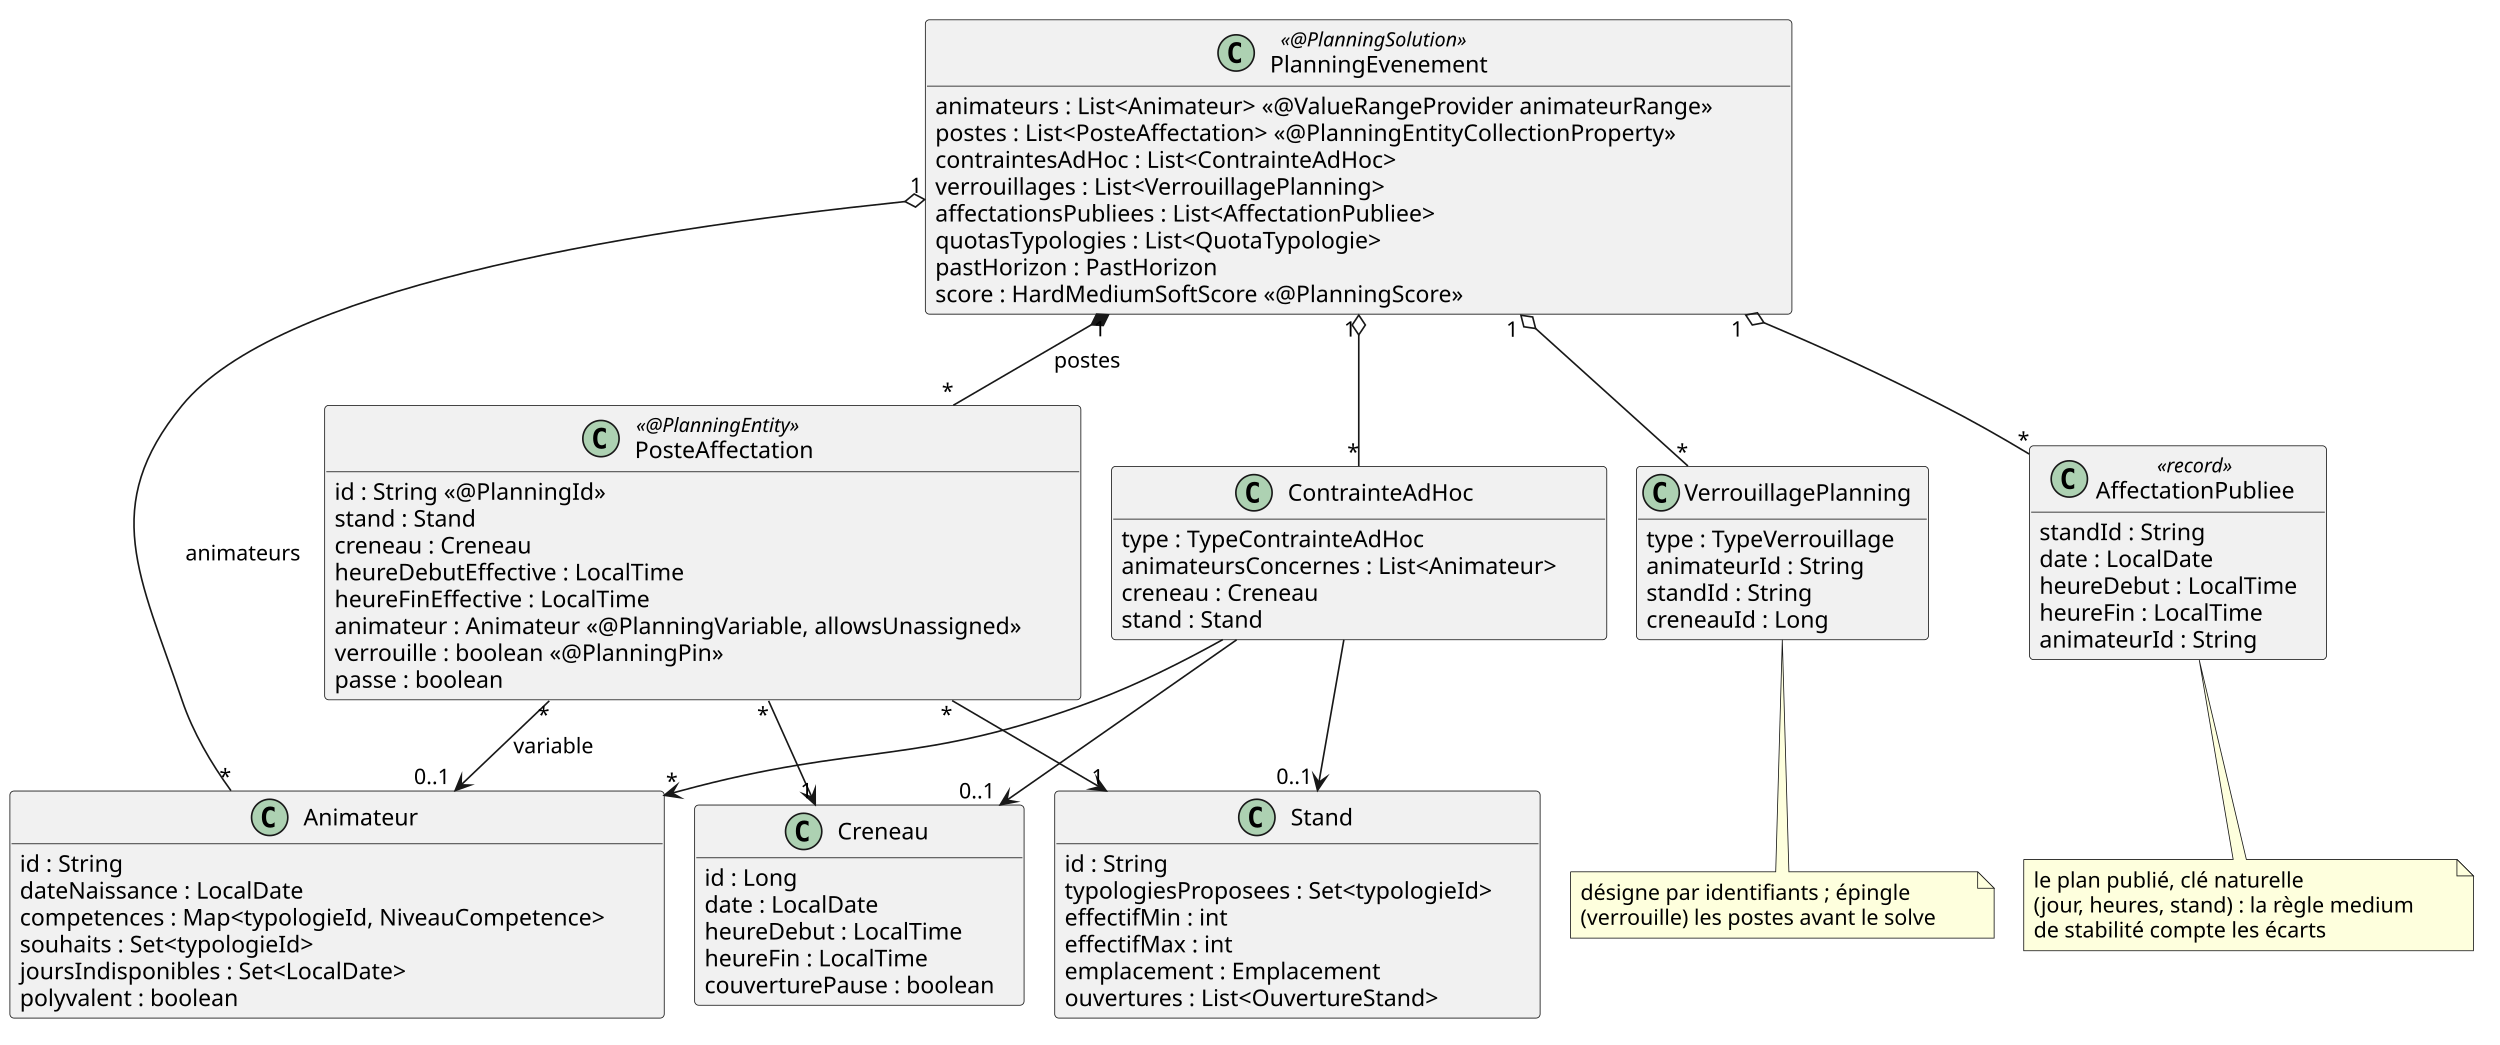
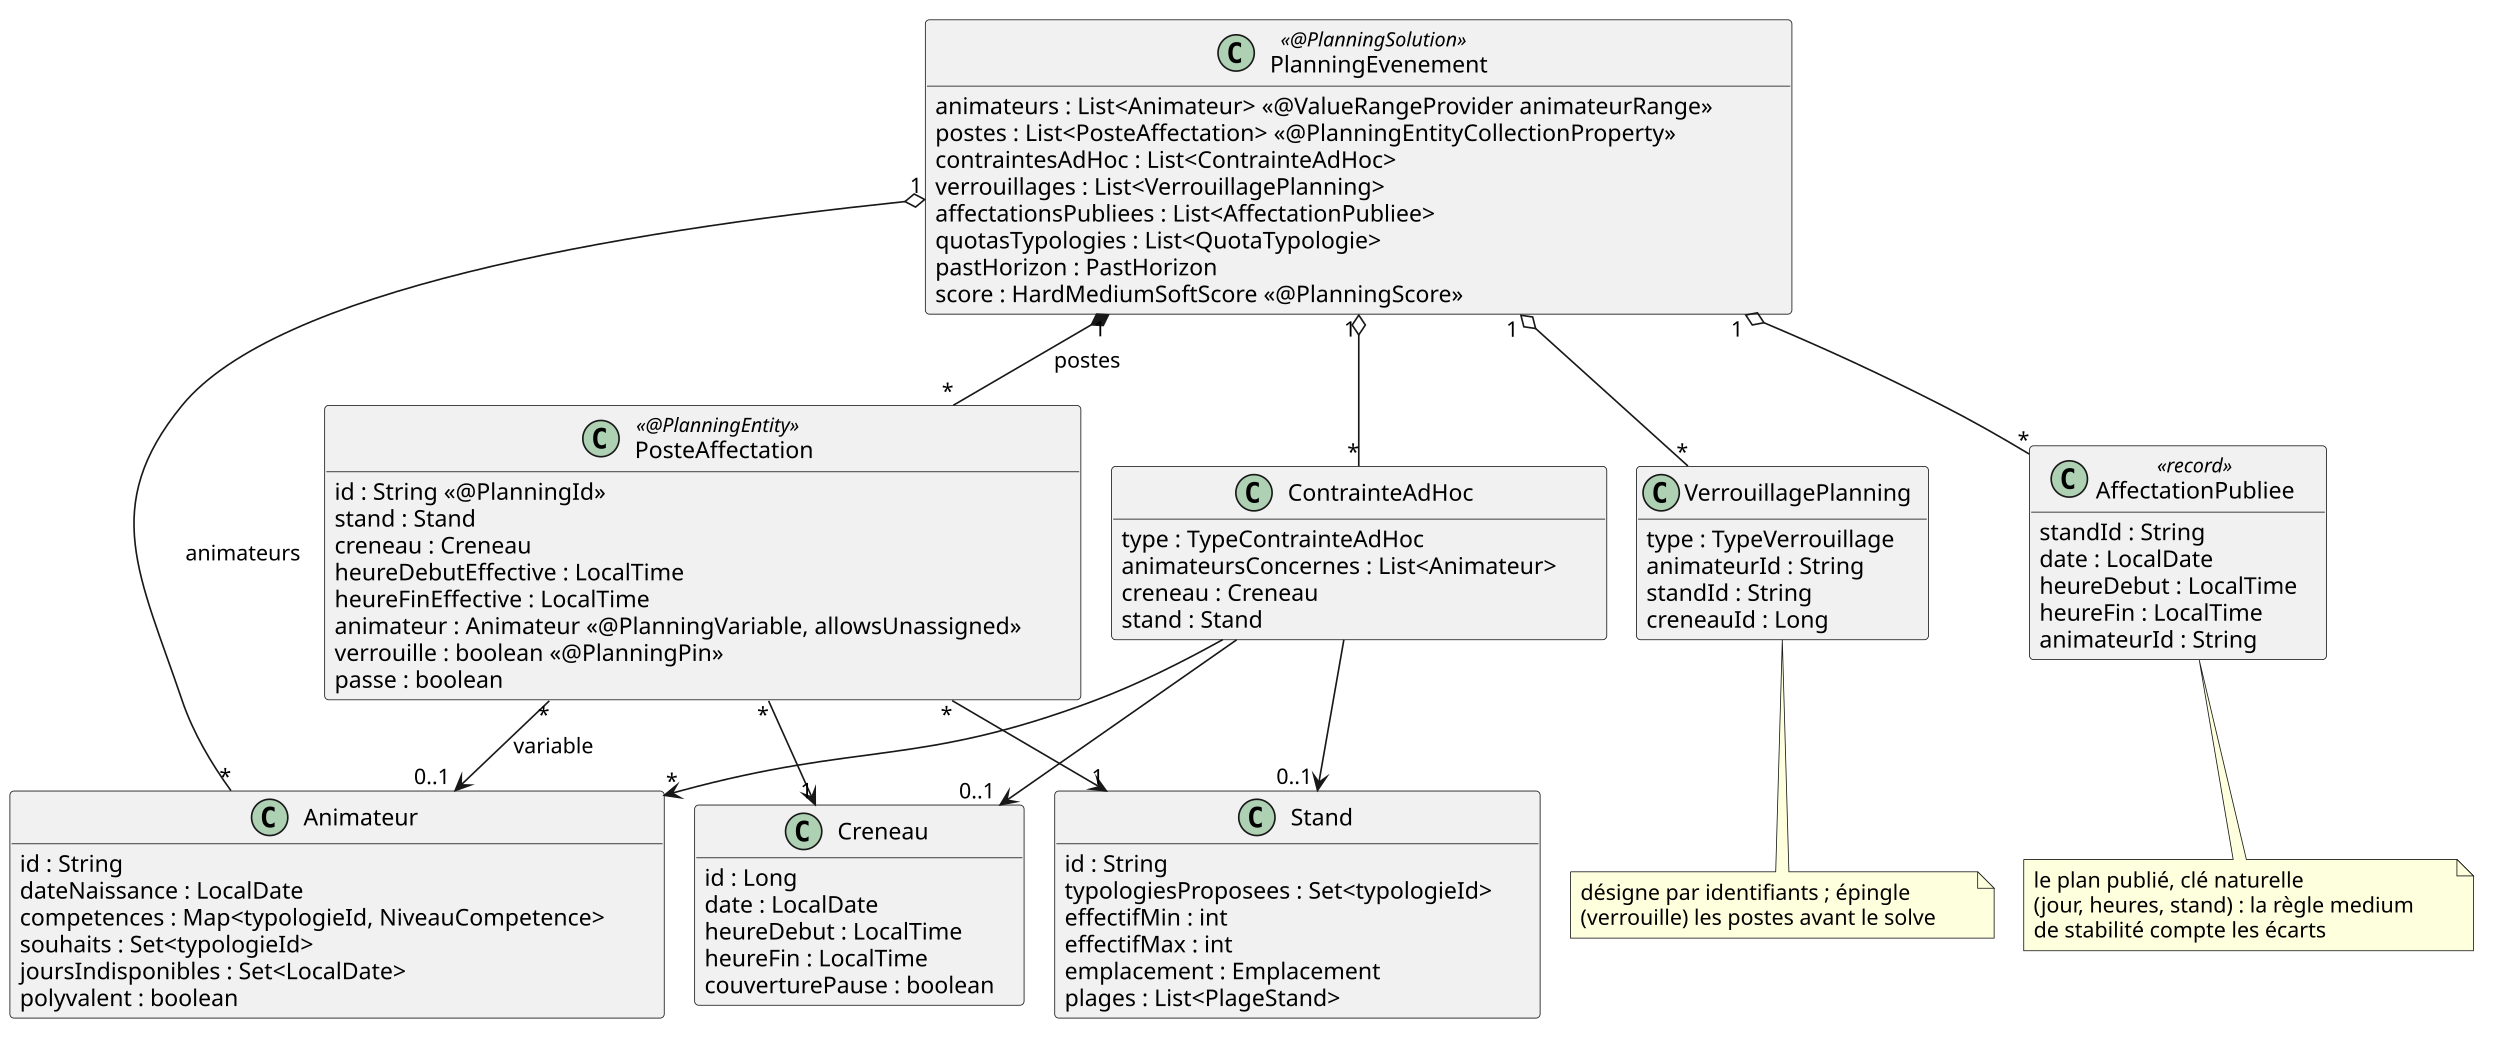
<svg xmlns="http://www.w3.org/2000/svg" version="1.1" data-diagram-type="CLASS" style="width:1517px;height:634px;background:#FFFFFF;" width="1517px" height="634px" viewBox="0 0 1517 634" zoomAndPan="magnify" preserveAspectRatio="none" contentStyleType="text/css">
  <defs />
  <g font-family="sans-serif" lengthAdjust="spacing">
    <g class="entity" data-qualified-name="PlanningEvenement" id="ent0001" data-source-line="12">
      <rect x="561.5" y="12" width="525.83" height="178.641" fill="#F1F1F1" style="stroke:#181818;stroke-width:0.5;" rx="2.5" ry="2.5" />
      <ellipse cx="750.09" cy="32.133" rx="11" ry="11" fill="#ADD1B2" style="stroke:#181818;stroke-width:1;" />
      <path d="M753.059,37.773 Q752.48,38.07 751.84,38.211 Q751.199,38.367 750.496,38.367 Q747.996,38.367 746.668,36.727 Q745.355,35.07 745.355,31.945 Q745.355,28.82 746.668,27.164 Q747.996,25.508 750.496,25.508 Q751.199,25.508 751.84,25.664 Q752.496,25.82 753.059,26.117 L753.059,28.836 Q752.434,28.258 751.84,27.992 Q751.246,27.711 750.621,27.711 Q749.277,27.711 748.59,28.789 Q747.902,29.852 747.902,31.945 Q747.902,34.039 748.59,35.117 Q749.277,36.18 750.621,36.18 Q751.246,36.18 751.84,35.914 Q752.434,35.633 753.059,35.055 L753.059,37.773 Z " fill="#000" />
      <text x="777.035" y="28.139" fill="#000" font-size="12" textLength="127.26" font-style="italic">«@PlanningSolution»</text>
      <text x="770.59" y="43.964" fill="#000" font-size="14" textLength="140.15">PlanningEvenement</text>
      <line x1="562.5" y1="52.266" x2="1086.33" y2="52.266" style="stroke:#181818;stroke-width:0.5;" />
      <text x="567.5" y="69.261" fill="#000" font-size="14" textLength="513.83">animateurs : List&lt;Animateur&gt; «@ValueRangeProvider animateurRange»</text>
      <text x="567.5" y="85.558" fill="#000" font-size="14" textLength="488.53">postes : List&lt;PosteAffectation&gt; «@PlanningEntityCollectionProperty»</text>
      <text x="567.5" y="101.854" fill="#000" font-size="14" textLength="305.081">contraintesAdHoc : List&lt;ContrainteAdHoc&gt;</text>
      <text x="567.5" y="118.151" fill="#000" font-size="14" textLength="297.637">verrouillages : List&lt;VerrouillagePlanning&gt;</text>
      <text x="567.5" y="134.448" fill="#000" font-size="14" textLength="330.818">affectationsPubliees : List&lt;AffectationPubliee&gt;</text>
      <text x="567.5" y="150.745" fill="#000" font-size="14" textLength="295.326">quotasTypologies : List&lt;QuotaTypologie&gt;</text>
      <text x="567.5" y="167.042" fill="#000" font-size="14" textLength="180.722">pastHorizon : PastHorizon</text>
      <text x="567.5" y="183.339" fill="#000" font-size="14" textLength="344.066">score : HardMediumSoftScore «@PlanningScore»</text>
    </g>
    <g class="entity" data-qualified-name="PosteAffectation" id="ent0002" data-source-line="23">
      <rect x="197" y="246" width="458.858" height="178.641" fill="#F1F1F1" style="stroke:#181818;stroke-width:0.5;" rx="2.5" ry="2.5" />
      <ellipse cx="364.662" cy="266.133" rx="11" ry="11" fill="#ADD1B2" style="stroke:#181818;stroke-width:1;" />
      <path d="M367.63,271.773 Q367.052,272.07 366.412,272.211 Q365.771,272.367 365.068,272.367 Q362.568,272.367 361.24,270.727 Q359.927,269.07 359.927,265.945 Q359.927,262.82 361.24,261.164 Q362.568,259.508 365.068,259.508 Q365.771,259.508 366.412,259.664 Q367.068,259.82 367.63,260.117 L367.63,262.836 Q367.005,262.258 366.412,261.992 Q365.818,261.711 365.193,261.711 Q363.849,261.711 363.162,262.789 Q362.474,263.852 362.474,265.945 Q362.474,268.039 363.162,269.117 Q363.849,270.18 365.193,270.18 Q365.818,270.18 366.412,269.914 Q367.005,269.633 367.63,269.055 L367.63,271.773 Z " fill="#000" />
      <text x="385.975" y="262.139" fill="#000" font-size="12" textLength="113.408" font-style="italic">«@PlanningEntity»</text>
      <text x="385.162" y="277.964" fill="#000" font-size="14" textLength="115.035">PosteAffectation</text>
      <line x1="198" y1="286.266" x2="654.858" y2="286.266" style="stroke:#181818;stroke-width:0.5;" />
      <text x="203" y="303.261" fill="#000" font-size="14" textLength="177.078">id : String «@PlanningId»</text>
      <text x="203" y="319.558" fill="#000" font-size="14" textLength="93.454">stand : Stand</text>
      <text x="203" y="335.854" fill="#000" font-size="14" textLength="129.705">creneau : Creneau</text>
      <text x="203" y="352.151" fill="#000" font-size="14" textLength="229.503">heureDebutEffective : LocalTime</text>
      <text x="203" y="368.448" fill="#000" font-size="14" textLength="207.676">heureFinEffective : LocalTime</text>
      <text x="203" y="384.745" fill="#000" font-size="14" textLength="446.858">animateur : Animateur «@PlanningVariable, allowsUnassigned»</text>
      <text x="203" y="401.042" fill="#000" font-size="14" textLength="252.813">verrouille : boolean «@PlanningPin»</text>
      <text x="203" y="417.339" fill="#000" font-size="14" textLength="110.257">passe : boolean</text>
    </g>
    <g class="entity" data-qualified-name="Animateur" id="ent0003" data-source-line="34">
      <rect x="6" y="480" width="397.068" height="137.781" fill="#F1F1F1" style="stroke:#181818;stroke-width:0.5;" rx="2.5" ry="2.5" />
      <ellipse cx="163.64" cy="496" rx="11" ry="11" fill="#ADD1B2" style="stroke:#181818;stroke-width:1;" />
      <path d="M166.609,501.641 Q166.031,501.938 165.39,502.078 Q164.75,502.234 164.046,502.234 Q161.546,502.234 160.218,500.594 Q158.906,498.938 158.906,495.813 Q158.906,492.688 160.218,491.031 Q161.546,489.375 164.046,489.375 Q164.75,489.375 165.39,489.531 Q166.046,489.688 166.609,489.984 L166.609,492.703 Q165.984,492.125 165.39,491.859 Q164.796,491.578 164.171,491.578 Q162.828,491.578 162.14,492.656 Q161.453,493.719 161.453,495.813 Q161.453,497.906 162.14,498.984 Q162.828,500.047 164.171,500.047 Q164.796,500.047 165.39,499.781 Q165.984,499.5 166.609,498.922 L166.609,501.641 Z " fill="#000" />
      <text x="184.14" y="500.847" fill="#000" font-size="14" textLength="73.288">Animateur</text>
      <line x1="7" y1="512" x2="402.068" y2="512" style="stroke:#181818;stroke-width:0.5;" />
      <text x="12" y="528.995" fill="#000" font-size="14" textLength="68.175">id : String</text>
      <text x="12" y="545.292" fill="#000" font-size="14" textLength="186.471">dateNaissance : LocalDate</text>
      <text x="12" y="561.589" fill="#000" font-size="14" textLength="385.068">competences : Map&lt;typologieId, NiveauCompetence&gt;</text>
      <text x="12" y="577.886" fill="#000" font-size="14" textLength="197.012">souhaits : Set&lt;typologieId&gt;</text>
      <text x="12" y="594.183" fill="#000" font-size="14" textLength="256.409">joursIndisponibles : Set&lt;LocalDate&gt;</text>
      <text x="12" y="610.479" fill="#000" font-size="14" textLength="142.946">polyvalent : boolean</text>
    </g>
    <g class="entity" data-qualified-name="Stand" id="ent0004" data-source-line="43">
      <rect x="640" y="480" width="294.55" height="137.781" fill="#F1F1F1" style="stroke:#181818;stroke-width:0.5;" rx="2.5" ry="2.5" />
      <ellipse cx="762.667" cy="496" rx="11" ry="11" fill="#ADD1B2" style="stroke:#181818;stroke-width:1;" />
      <path d="M765.636,501.641 Q765.058,501.938 764.417,502.078 Q763.777,502.234 763.074,502.234 Q760.574,502.234 759.246,500.594 Q757.933,498.938 757.933,495.813 Q757.933,492.688 759.246,491.031 Q760.574,489.375 763.074,489.375 Q763.777,489.375 764.417,489.531 Q765.074,489.688 765.636,489.984 L765.636,492.703 Q765.011,492.125 764.417,491.859 Q763.824,491.578 763.199,491.578 Q761.855,491.578 761.167,492.656 Q760.48,493.719 760.48,495.813 Q760.48,497.906 761.167,498.984 Q761.855,500.047 763.199,500.047 Q763.824,500.047 764.417,499.781 Q765.011,499.5 765.636,498.922 L765.636,501.641 Z " fill="#000" />
      <text x="783.167" y="500.847" fill="#000" font-size="14" textLength="40.715">Stand</text>
      <line x1="641" y1="512" x2="933.55" y2="512" style="stroke:#181818;stroke-width:0.5;" />
      <text x="646" y="528.995" fill="#000" font-size="14" textLength="68.175">id : String</text>
      <text x="646" y="545.292" fill="#000" font-size="14" textLength="282.55">typologiesProposees : Set&lt;typologieId&gt;</text>
      <text x="646" y="561.589" fill="#000" font-size="14" textLength="105.8">effectifMin : int</text>
      <text x="646" y="577.886" fill="#000" font-size="14" textLength="109.901">effectifMax : int</text>
      <text x="646" y="594.183" fill="#000" font-size="14" textLength="206.91">emplacement : Emplacement</text>
-       <text x="646" y="610.479" fill="#000" font-size="14" textLength="249.662">ouvertures : List&lt;OuvertureStand&gt;</text>
+       <text x="646" y="610.479" fill="#000" font-size="14" textLength="186.826">plages : List&lt;PlageStand&gt;</text>
    </g>
    <g class="entity" data-qualified-name="Creneau" id="ent0005" data-source-line="52">
      <rect x="421.5" y="488.5" width="199.913" height="121.484" fill="#F1F1F1" style="stroke:#181818;stroke-width:0.5;" rx="2.5" ry="2.5" />
      <ellipse cx="487.665" cy="504.5" rx="11" ry="11" fill="#ADD1B2" style="stroke:#181818;stroke-width:1;" />
      <path d="M490.634,510.141 Q490.056,510.438 489.415,510.578 Q488.774,510.734 488.071,510.734 Q485.571,510.734 484.243,509.094 Q482.931,507.438 482.931,504.313 Q482.931,501.188 484.243,499.531 Q485.571,497.875 488.071,497.875 Q488.774,497.875 489.415,498.031 Q490.071,498.188 490.634,498.484 L490.634,501.203 Q490.009,500.625 489.415,500.359 Q488.821,500.078 488.196,500.078 Q486.853,500.078 486.165,501.156 Q485.478,502.219 485.478,504.313 Q485.478,506.406 486.165,507.484 Q486.853,508.547 488.196,508.547 Q488.821,508.547 489.415,508.281 Q490.009,508 490.634,507.422 L490.634,510.141 Z " fill="#000" />
      <text x="508.165" y="509.347" fill="#000" font-size="14" textLength="59.083">Creneau</text>
      <line x1="422.5" y1="520.5" x2="620.413" y2="520.5" style="stroke:#181818;stroke-width:0.5;" />
      <text x="427.5" y="537.495" fill="#000" font-size="14" textLength="60.519">id : Long</text>
      <text x="427.5" y="553.792" fill="#000" font-size="14" textLength="115.179">date : LocalDate</text>
      <text x="427.5" y="570.089" fill="#000" font-size="14" textLength="168.212">heureDebut : LocalTime</text>
      <text x="427.5" y="586.386" fill="#000" font-size="14" textLength="146.385">heureFin : LocalTime</text>
      <text x="427.5" y="602.683" fill="#000" font-size="14" textLength="187.913">couverturePause : boolean</text>
    </g>
    <g class="entity" data-qualified-name="ContrainteAdHoc" id="ent0006" data-source-line="60">
      <rect x="674.5" y="283" width="300.483" height="105.188" fill="#F1F1F1" style="stroke:#181818;stroke-width:0.5;" rx="2.5" ry="2.5" />
      <ellipse cx="760.913" cy="299" rx="11" ry="11" fill="#ADD1B2" style="stroke:#181818;stroke-width:1;" />
      <path d="M763.882,304.641 Q763.304,304.938 762.663,305.078 Q762.022,305.234 761.319,305.234 Q758.819,305.234 757.491,303.594 Q756.179,301.938 756.179,298.813 Q756.179,295.688 757.491,294.031 Q758.819,292.375 761.319,292.375 Q762.022,292.375 762.663,292.531 Q763.319,292.688 763.882,292.984 L763.882,295.703 Q763.257,295.125 762.663,294.859 Q762.069,294.578 761.444,294.578 Q760.101,294.578 759.413,295.656 Q758.726,296.719 758.726,298.813 Q758.726,300.906 759.413,301.984 Q760.101,303.047 761.444,303.047 Q762.069,303.047 762.663,302.781 Q763.257,302.5 763.882,301.922 L763.882,304.641 Z " fill="#000" />
      <text x="781.413" y="303.847" fill="#000" font-size="14" textLength="119.157">ContrainteAdHoc</text>
      <line x1="675.5" y1="315" x2="973.983" y2="315" style="stroke:#181818;stroke-width:0.5;" />
      <text x="680.5" y="331.995" fill="#000" font-size="14" textLength="198.386">type : TypeContrainteAdHoc</text>
      <text x="680.5" y="348.292" fill="#000" font-size="14" textLength="288.483">animateursConcernes : List&lt;Animateur&gt;</text>
      <text x="680.5" y="364.589" fill="#000" font-size="14" textLength="129.705">creneau : Creneau</text>
      <text x="680.5" y="380.886" fill="#000" font-size="14" textLength="93.454">stand : Stand</text>
    </g>
    <g class="entity" data-qualified-name="VerrouillagePlanning" id="ent0007" data-source-line="67">
      <rect x="993" y="283" width="177.195" height="105.188" fill="#F1F1F1" style="stroke:#181818;stroke-width:0.5;" rx="2.5" ry="2.5" />
      <ellipse cx="1008" cy="299" rx="11" ry="11" fill="#ADD1B2" style="stroke:#181818;stroke-width:1;" />
      <path d="M1010.969,304.641 Q1010.391,304.938 1009.75,305.078 Q1009.109,305.234 1008.406,305.234 Q1005.906,305.234 1004.578,303.594 Q1003.266,301.938 1003.266,298.813 Q1003.266,295.688 1004.578,294.031 Q1005.906,292.375 1008.406,292.375 Q1009.109,292.375 1009.75,292.531 Q1010.406,292.688 1010.969,292.984 L1010.969,295.703 Q1010.344,295.125 1009.75,294.859 Q1009.156,294.578 1008.531,294.578 Q1007.188,294.578 1006.5,295.656 Q1005.813,296.719 1005.813,298.813 Q1005.813,300.906 1006.5,301.984 Q1007.188,303.047 1008.531,303.047 Q1009.156,303.047 1009.75,302.781 Q1010.344,302.5 1010.969,301.922 L1010.969,304.641 Z " fill="#000" />
      <text x="1022" y="303.847" fill="#000" font-size="14" textLength="145.195">VerrouillagePlanning</text>
      <line x1="994" y1="315" x2="1169.195" y2="315" style="stroke:#181818;stroke-width:0.5;" />
      <text x="999" y="331.995" fill="#000" font-size="14" textLength="164.117">type : TypeVerrouillage</text>
      <text x="999" y="348.292" fill="#000" font-size="14" textLength="140.704">animateurId : String</text>
      <text x="999" y="364.589" fill="#000" font-size="14" textLength="107.536">standId : String</text>
      <text x="999" y="380.886" fill="#000" font-size="14" textLength="117.763">creneauId : Long</text>
    </g>
    <g class="entity" data-qualified-name="AffectationPubliee" id="ent0008" data-source-line="74">
      <rect x="1231.5" y="270.5" width="180.212" height="129.75" fill="#F1F1F1" style="stroke:#181818;stroke-width:0.5;" rx="2.5" ry="2.5" />
      <ellipse cx="1255.668" cy="290.633" rx="11" ry="11" fill="#ADD1B2" style="stroke:#181818;stroke-width:1;" />
      <path d="M1258.637,296.273 Q1258.058,296.57 1257.418,296.711 Q1256.777,296.867 1256.074,296.867 Q1253.574,296.867 1252.246,295.227 Q1250.933,293.57 1250.933,290.445 Q1250.933,287.32 1252.246,285.664 Q1253.574,284.008 1256.074,284.008 Q1256.777,284.008 1257.418,284.164 Q1258.074,284.32 1258.637,284.617 L1258.637,287.336 Q1258.012,286.758 1257.418,286.492 Q1256.824,286.211 1256.199,286.211 Q1254.855,286.211 1254.168,287.289 Q1253.48,288.352 1253.48,290.445 Q1253.48,292.539 1254.168,293.617 Q1254.855,294.68 1256.199,294.68 Q1256.824,294.68 1257.418,294.414 Q1258.012,294.133 1258.637,293.555 L1258.637,296.273 Z " fill="#000" />
      <text x="1308.879" y="286.639" fill="#000" font-size="12" textLength="53.49" font-style="italic">«record»</text>
      <text x="1271.705" y="302.464" fill="#000" font-size="14" textLength="127.839">AffectationPubliee</text>
      <line x1="1232.5" y1="310.766" x2="1410.712" y2="310.766" style="stroke:#181818;stroke-width:0.5;" />
      <text x="1237.5" y="327.761" fill="#000" font-size="14" textLength="107.536">standId : String</text>
      <text x="1237.5" y="344.058" fill="#000" font-size="14" textLength="115.179">date : LocalDate</text>
      <text x="1237.5" y="360.354" fill="#000" font-size="14" textLength="168.212">heureDebut : LocalTime</text>
      <text x="1237.5" y="376.651" fill="#000" font-size="14" textLength="146.385">heureFin : LocalTime</text>
      <text x="1237.5" y="392.948" fill="#000" font-size="14" textLength="140.704">animateurId : String</text>
    </g>
    <g class="entity" data-qualified-name="GMN20" id="ent0021" data-source-line="95">
      <path d="M953,529 L953,569.266 A0,0 0 0 0 953,569.266 L1210.044,569.266 A0,0 0 0 0 1210.044,569.266 L1210.044,539 L1200.044,529 L1085.5,529 L1081.5,388.239 L1077.5,529 L953,529 A0,0 0 0 0 953,529" style="stroke:#181818;stroke-width:0.5;" fill="#FEFFDD" />
      <path d="M1200.044,529 L1200.044,539 L1210.044,539 L1200.044,529" style="stroke:#181818;stroke-width:0.5;" fill="#FEFFDD" />
      <text x="959" y="546.067" fill="#000" font-size="13" textLength="214.633">désigne par identifiants ; épingle</text>
      <text x="959" y="561.2" fill="#000" font-size="13" textLength="236.044">(verrouille) les postes avant le solve</text>
    </g>
    <g class="entity" data-qualified-name="GMN23" id="ent0024" data-source-line="99">
      <path d="M1228,521.5 L1228,576.898 A0,0 0 0 0 1228,576.898 L1500.862,576.898 A0,0 0 0 0 1500.862,576.898 L1500.862,531.5 L1490.862,521.5 L1363.087,521.5 L1334.518,400.531 L1355.087,521.5 L1228,521.5 A0,0 0 0 0 1228,521.5" style="stroke:#181818;stroke-width:0.5;" fill="#FEFFDD" />
      <path d="M1490.862,521.5 L1490.862,531.5 L1500.862,531.5 L1490.862,521.5" style="stroke:#181818;stroke-width:0.5;" fill="#FEFFDD" />
      <text x="1234" y="538.567" fill="#000" font-size="13" textLength="177.169">le plan publié, clé naturelle</text>
      <text x="1234" y="553.7" fill="#000" font-size="13" textLength="251.862">(jour, heures, stand) : la règle medium</text>
      <text x="1234" y="568.833" fill="#000" font-size="13" textLength="192.62">de stabilité compte les écarts</text>
    </g>
    <g class="link" data-entity-1="ent0001" data-entity-2="ent0002" id="lnk9" data-link-type="composition">
      <polygon points="672.614,191.037,665.416,190.603,662.247,197.08,669.445,197.514,672.614,191.037" fill="#181818" style="stroke:#181818;stroke-width:1;stroke-linejoin:miter;stroke-miterlimit:10;" />
      <path d="M662.247,197.08 C631.398,215.062 609.314,227.935 578.463,245.919" style="stroke:#181818;stroke-width:1;" fill="none" />
      <text x="639.5" y="223.067" fill="#000" font-size="13" textLength="42.847">postes</text>
      <text x="571.463" y="241.985" fill="#000" font-size="13">*</text>
      <text x="663.614" y="204.104" fill="#000" font-size="13">1</text>
    </g>
    <g class="link" data-entity-1="ent0001" data-entity-2="ent0003" id="lnk10" data-link-type="aggregation">
      <polygon points="561.092,121.061,554.708,117.707,549.157,122.309,555.541,125.663,561.092,121.061" fill="none" style="stroke:#181818;stroke-width:1;stroke-linejoin:miter;stroke-miterlimit:10;" />
      <path d="M549.157,122.309 C370.035,141.05 167.531,176.367 110.5,246 C60.092,307.547 85.001,349.642 110.5,425 C117.047,444.348 127.991,463.049 140.145,479.782" style="stroke:#181818;stroke-width:1;" fill="none" />
      <text x="112.5" y="340.067" fill="#000" font-size="13" textLength="73.899">animateurs</text>
      <text x="133.145" y="475.848" fill="#000" font-size="13">*</text>
      <text x="552.092" y="117.127" fill="#000" font-size="13">1</text>
    </g>
    <g class="link" data-entity-1="ent0001" data-entity-2="ent0006" id="lnk11" data-link-type="aggregation">
      <polygon points="824.5,191.202,820.5,197.202,824.5,203.202,828.5,197.202,824.5,191.202" fill="none" style="stroke:#181818;stroke-width:1;stroke-linejoin:miter;stroke-miterlimit:10;" />
      <path d="M824.5,203.202 C824.5,234.159 824.5,255.865 824.5,282.806" style="stroke:#181818;stroke-width:1;" fill="none" />
      <text x="817.5" y="278.873" fill="#000" font-size="13">*</text>
      <text x="815.5" y="204.269" fill="#000" font-size="13">1</text>
    </g>
    <g class="link" data-entity-1="ent0001" data-entity-2="ent0007" id="lnk12" data-link-type="aggregation">
      <polygon points="922.892,191.292,924.666,198.281,931.8,199.332,930.026,192.342,922.892,191.292" fill="none" style="stroke:#181818;stroke-width:1;stroke-linejoin:miter;stroke-miterlimit:10;" />
      <path d="M931.8,199.332 C951.855,217.433 963.904,228.309 983.5,246 C996.688,257.906 1010.872,270.714 1024.241,282.786" style="stroke:#181818;stroke-width:1;" fill="none" />
      <text x="1017.241" y="278.853" fill="#000" font-size="13">*</text>
      <text x="913.892" y="204.359" fill="#000" font-size="13">1</text>
    </g>
    <g class="link" data-entity-1="ent0001" data-entity-2="ent0008" id="lnk13" data-link-type="aggregation">
      <polygon points="1059.321,191.164,1063.287,197.187,1070.372,195.842,1066.406,189.82,1059.321,191.164" fill="none" style="stroke:#181818;stroke-width:1;stroke-linejoin:miter;stroke-miterlimit:10;" />
      <path d="M1070.372,195.842 C1110.655,212.897 1140.653,226.792 1178.5,246 C1195.943,254.853 1214.051,265.134 1231.281,275.489" style="stroke:#181818;stroke-width:1;" fill="none" />
      <text x="1224.281" y="271.556" fill="#000" font-size="13">*</text>
      <text x="1050.321" y="204.231" fill="#000" font-size="13">1</text>
    </g>
    <g class="link" data-entity-1="ent0002" data-entity-2="ent0004" id="lnk14" data-link-type="dependency">
      <polygon points="671.32,479.934,665.577,471.933,667.006,477.406,661.533,478.835,671.32,479.934" fill="#181818" style="stroke:#181818;stroke-width:1;stroke-linejoin:miter;stroke-miterlimit:10;" />
      <path d="M577.766,425.123 C609.045,443.448 637.213,459.951 667.006,477.406" style="stroke:#181818;stroke-width:1;" fill="none" />
      <text x="662.32" y="476" fill="#000" font-size="13">1</text>
      <text x="570.766" y="438.19" fill="#000" font-size="13">*</text>
    </g>
    <g class="link" data-entity-1="ent0002" data-entity-2="ent0005" id="lnk15" data-link-type="dependency">
      <polygon points="494.682,488.296,494.644,478.447,492.634,483.735,487.346,481.725,494.682,488.296" fill="#181818" style="stroke:#181818;stroke-width:1;stroke-linejoin:miter;stroke-miterlimit:10;" />
      <path d="M466.376,425.276 C475.922,446.528 483.841,464.159 492.634,483.735" style="stroke:#181818;stroke-width:1;" fill="none" />
      <text x="485.682" y="484.363" fill="#000" font-size="13">1</text>
      <text x="459.376" y="438.343" fill="#000" font-size="13">*</text>
    </g>
    <g class="link" data-entity-1="ent0002" data-entity-2="ent0003" id="lnk16" data-link-type="dependency">
      <polygon points="276.18,479.71,285.455,476.398,279.8,476.261,279.937,470.606,276.18,479.71" fill="#181818" style="stroke:#181818;stroke-width:1;stroke-linejoin:miter;stroke-miterlimit:10;" />
      <path d="M333.317,425.276 C314.213,443.476 298.006,458.916 279.8,476.261" style="stroke:#181818;stroke-width:1;" fill="none" />
      <text x="311.5" y="457.067" fill="#000" font-size="13" textLength="52.444">variable</text>
      <text x="251.18" y="475.777" fill="#000" font-size="13" textLength="24.807">0..1</text>
      <text x="326.317" y="438.343" fill="#000" font-size="13">*</text>
    </g>
    <g class="link" data-entity-1="ent0006" data-entity-2="ent0003" id="lnk17" data-link-type="dependency">
      <polygon points="403.089,482.595,412.834,484.024,407.904,481.249,410.68,476.32,403.089,482.595" fill="#181818" style="stroke:#181818;stroke-width:1;stroke-linejoin:miter;stroke-miterlimit:10;" />
      <path d="M741.998,388.101 C717.719,401.625 690.643,415.158 664.5,425 C557.215,465.39 523.122,449.928 412.5,480 C409.384,480.847 411.061,480.367 407.904,481.249" style="stroke:#181818;stroke-width:1;" fill="none" />
      <text x="404.089" y="478.662" fill="#000" font-size="13">*</text>
    </g>
    <g class="link" data-entity-1="ent0006" data-entity-2="ent0005" id="lnk18" data-link-type="dependency">
      <polygon points="606.919,488.376,616.589,486.504,611.019,485.514,612.01,479.944,606.919,488.376" fill="#181818" style="stroke:#181818;stroke-width:1;stroke-linejoin:miter;stroke-miterlimit:10;" />
      <path d="M750.378,388.239 C707.016,418.506 656.193,453.982 611.019,485.514" style="stroke:#181818;stroke-width:1;" fill="none" />
      <text x="581.919" y="484.443" fill="#000" font-size="13" textLength="24.807">0..1</text>
    </g>
    <g class="link" data-entity-1="ent0006" data-entity-2="ent0004" id="lnk19" data-link-type="dependency">
      <polygon points="799.463,479.618,804.954,471.442,800.324,474.693,797.073,470.064,799.463,479.618" fill="#181818" style="stroke:#181818;stroke-width:1;stroke-linejoin:miter;stroke-miterlimit:10;" />
      <path d="M815.449,388.239 C810.635,415.755 805.516,445.015 800.324,474.693" style="stroke:#181818;stroke-width:1;" fill="none" />
      <text x="774.463" y="475.685" fill="#000" font-size="13" textLength="24.807">0..1</text>
    </g>
  </g>
</svg>
